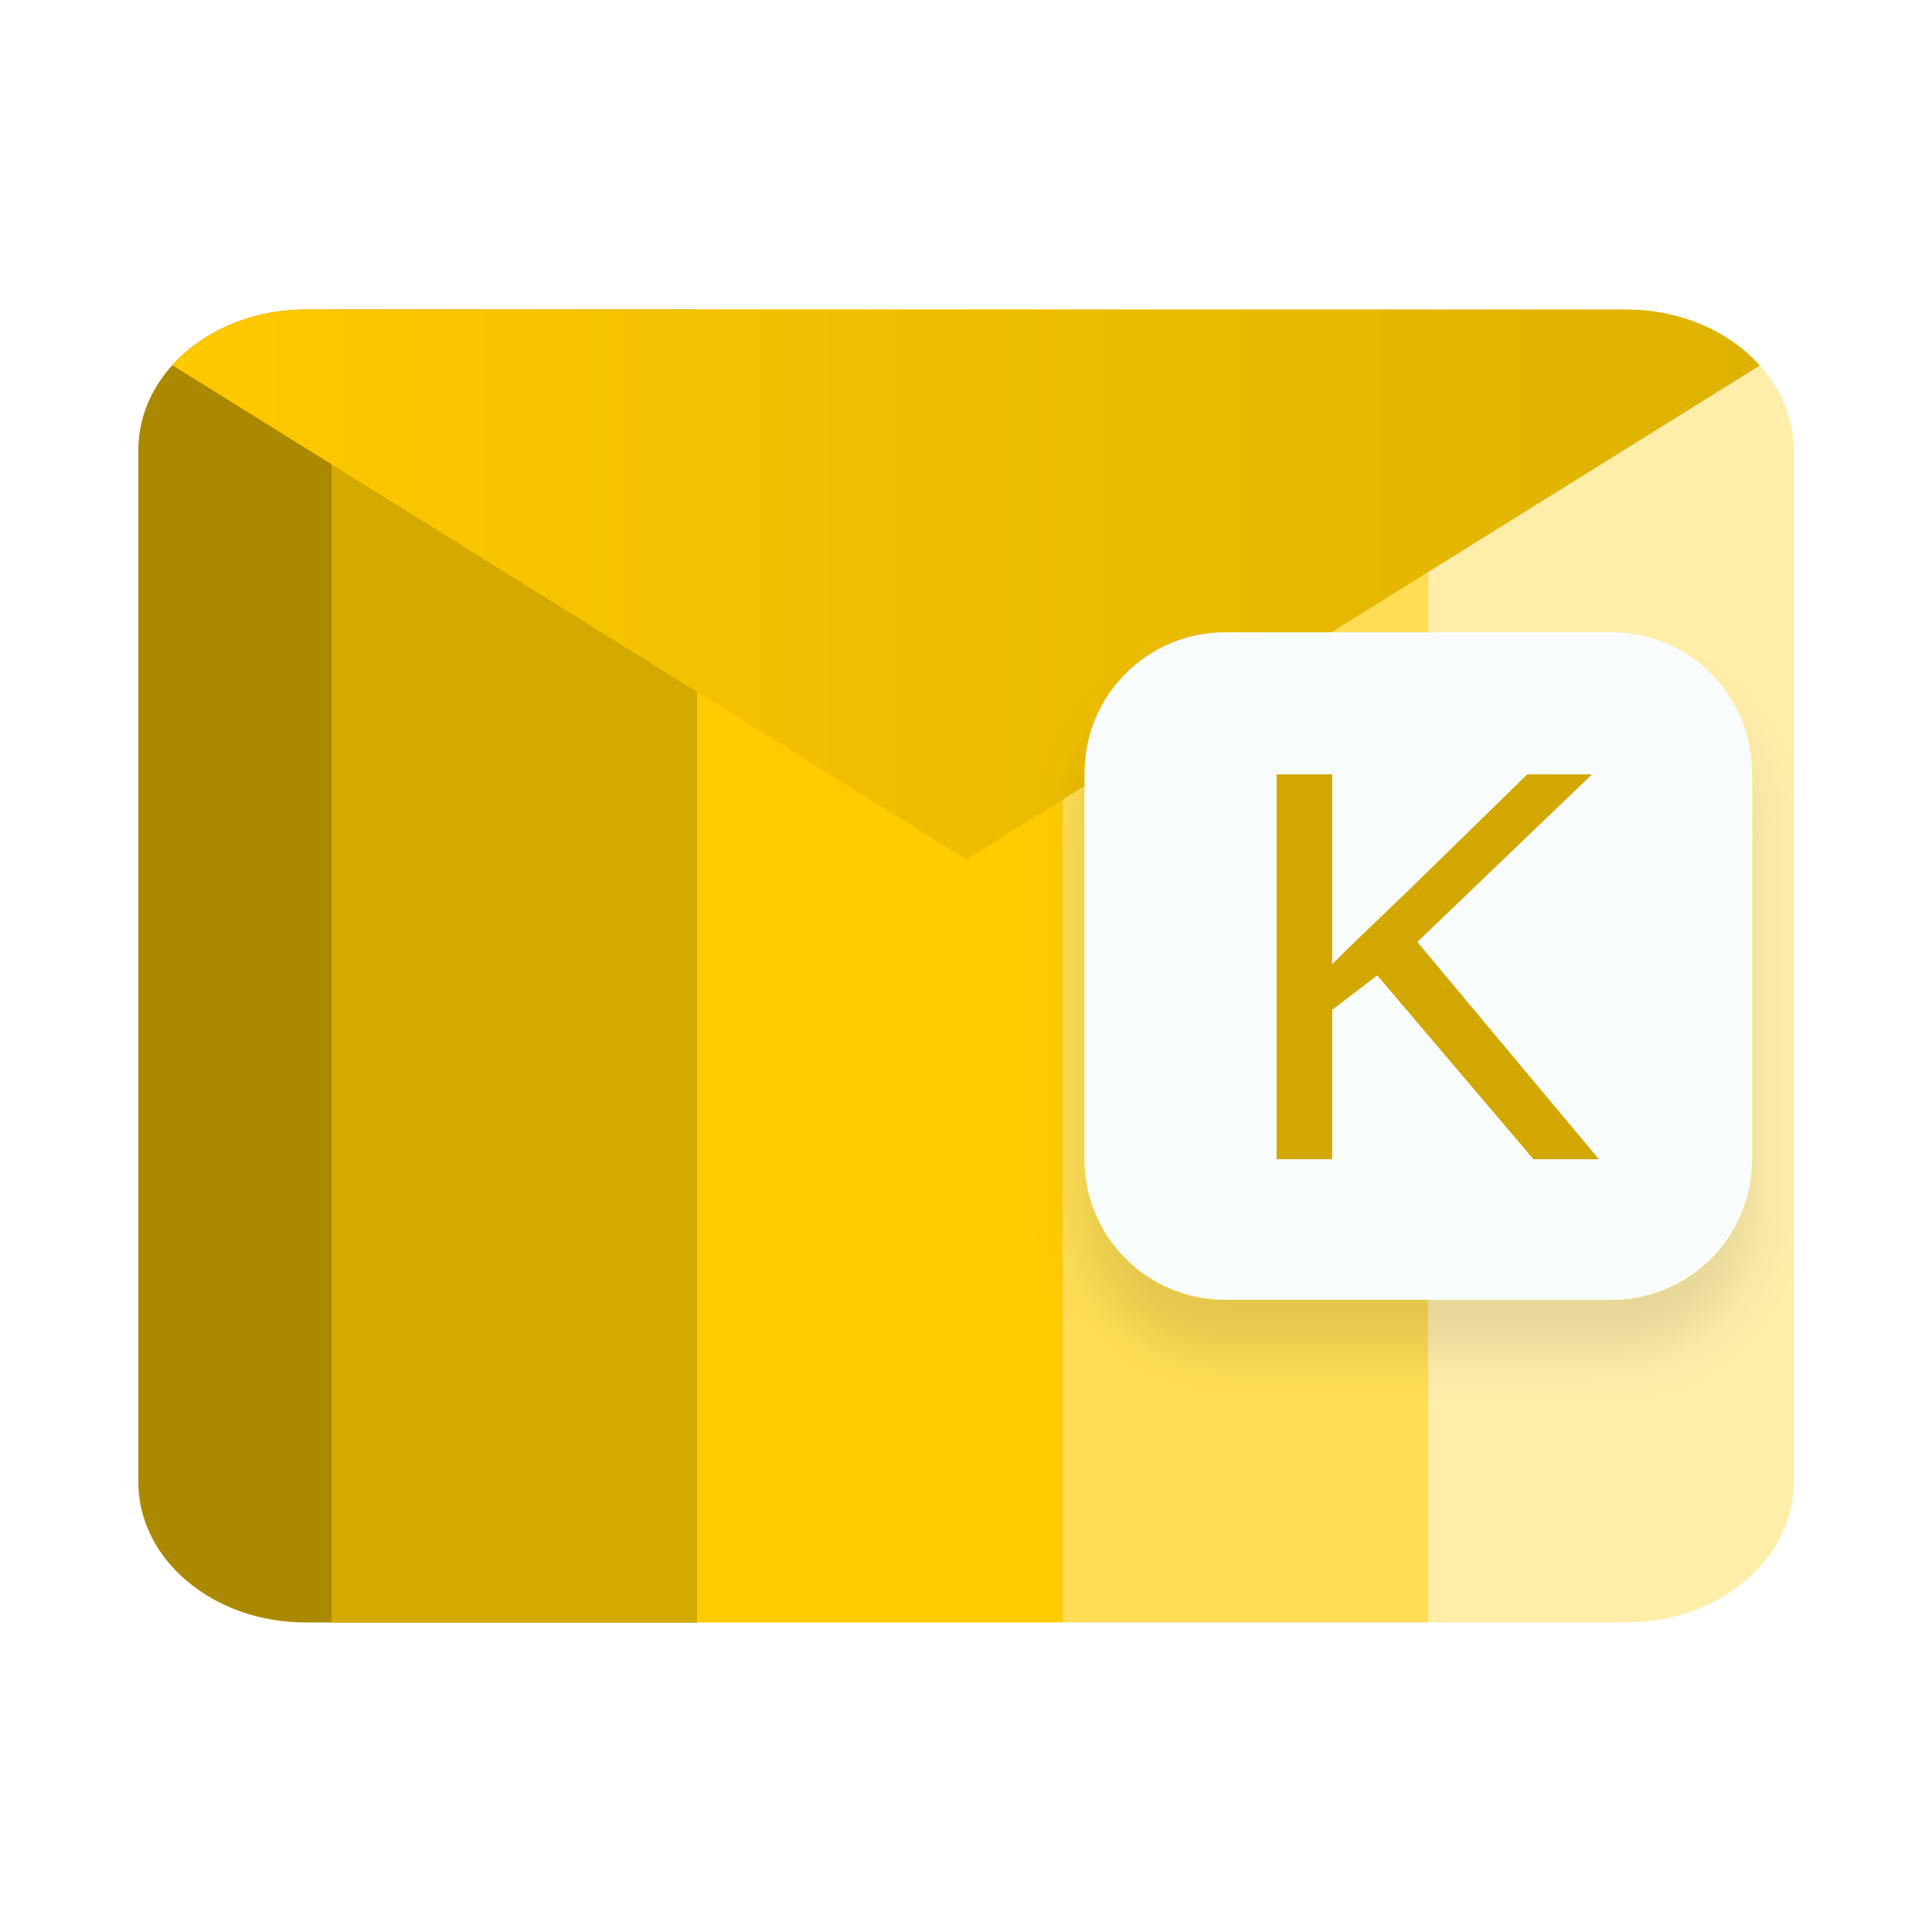
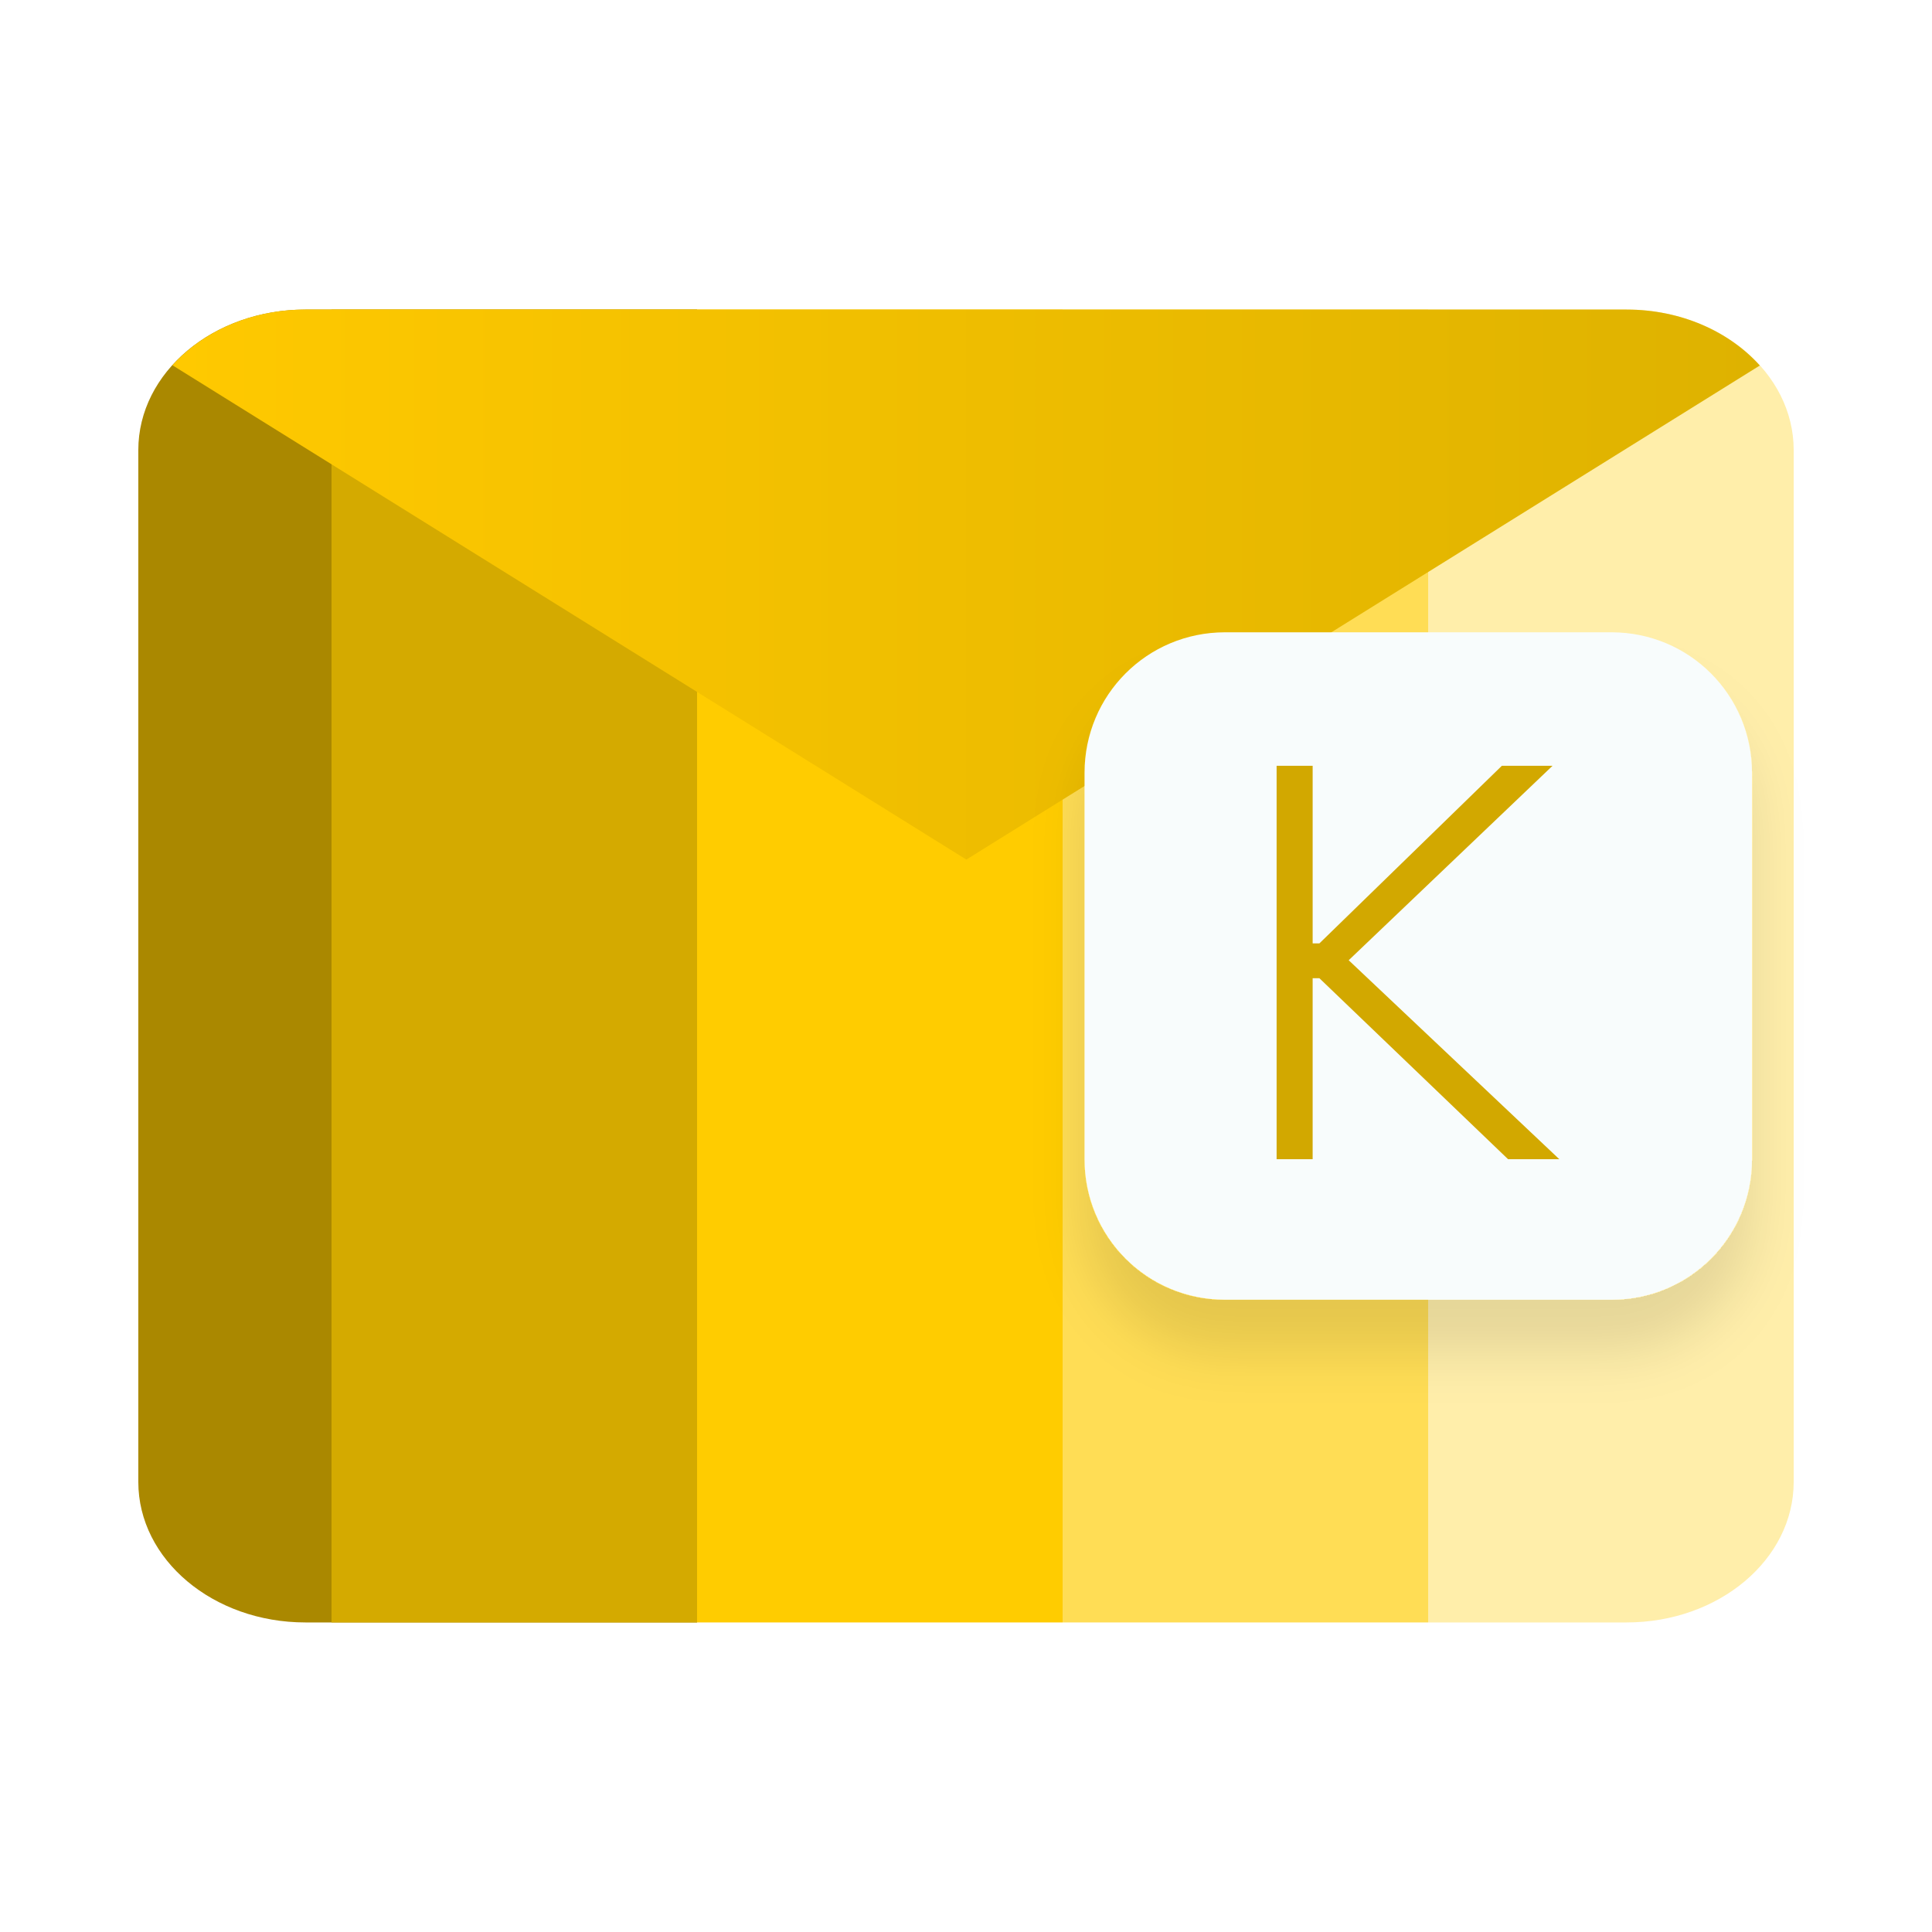
<svg xmlns="http://www.w3.org/2000/svg" xmlns:xlink="http://www.w3.org/1999/xlink" width="440" height="440" viewBox="0 0 440 440" fill="none" version="1.1" id="svg17">
  <rect width="440" height="440" fill="#ffffff" id="rect1" x="0" y="0" />
  <path d="m 370.443,70.5 c 21.018,0 38.057,14.327 38.057,32 v 235 c 0,17.673 -17.039,32 -38.057,32 h -45.192 v -299 z" fill="#71ccb9" id="path1" style="fill:#ffeeaa;stroke-width:1.091" />
  <rect x="70.5" y="-325.251" width="299" height="83.249" fill="#5eb5c7" id="rect2" transform="rotate(90)" style="fill:#ffdd55;stroke-width:1.091" />
  <rect x="70.5" y="-242.002" width="299" height="83.249" fill="#54a9ce" id="rect3" transform="rotate(90)" style="fill:#ffcc00;stroke-width:1.091" />
  <path d="m 158.752,70.5 v 299 H 69.557 c -21.018,0 -38.057,-14.327 -38.057,-32 v -235 c 0,-17.673 17.039,-32 38.057,-32 z" fill="#3786e3" id="path3" style="fill:#aa8800;stroke-width:1.091" />
  <rect x="70.5" y="-158.752" width="299" height="83.249" fill="#499cd5" id="rect4" transform="rotate(90)" style="fill:#d4aa00;stroke-width:1.091" />
  <path id="path4" style="display:inline;fill:url(#linearGradient22);stroke-width:1.091" d="m 69.557,70.5 c -12.375,0 -23.339,4.989 -30.289,12.682 L 220.077,195.764 400.786,83.244 C 393.839,75.517 382.852,70.5 370.443,70.5 Z" />
  <g filter="url(#filter0_d_3_63)" id="g5">
-     <rect x="247" y="144" width="152" height="152" rx="32" fill="#f8fcfc" id="rect5" />
-     <text xml:space="preserve" style="font-weight:800;font-size:131.356px;line-height:0;font-family:'JetBrains Mono';-inkscape-font-specification:'JetBrains Mono Ultra-Bold';text-align:start;writing-mode:lr-tb;direction:ltr;text-anchor:start;display:inline;fill:#54a9ce;fill-opacity:1;stroke:none;stroke-width:1.824;paint-order:stroke fill markers" x="258.928" y="282.532" id="text17" transform="scale(1.070196,0.9344081)">
-       <tspan id="tspan17" x="258.928" y="282.532" style="font-style:normal;font-variant:normal;font-weight:300;font-stretch:normal;font-family:'JetBrains Mono';-inkscape-font-specification:'JetBrains Mono Light';fill:#d2a800;fill-opacity:1;stroke:none;stroke-width:1.824">K</tspan>
-     </text>
+     <path id="rect5" style="fill:#f8fcfc" d="m 279,144 h 88 c 17.728,0 32,14.272 32,32 v 88 c 0,17.728 -14.272,32 -32,32 h -88 c -17.728,0 -32,-14.272 -32,-32 v -88 c 0,-17.728 14.272,-32 32,-32 z" />
+     <path d="m 290.451,264.263 v -89.689 h 8.2 v 40.488 h 1.538 l 41.513,-40.488 h 11.531 l -46.382,44.332 47.919,45.357 h -11.66 l -42.923,-41.257 h -1.538 v 41.257 z" id="text1" style="font-weight:300;font-size:128.127px;line-height:0;font-family:'Space Grotesk';-inkscape-font-specification:'Space Grotesk Light';fill:#d2a800;stroke-width:1.78;paint-order:stroke fill markers" transform="scale(1.000995,0.9990055)" aria-label="K" />
  </g>
  <defs id="defs17">
    <linearGradient id="linearGradient21">
      <stop style="stop-color:#ffc900;stop-opacity:1;" offset="0" id="stop21" />
      <stop style="stop-color:#deb200;stop-opacity:1;" offset="1" id="stop22" />
    </linearGradient>
    <filter id="filter0_d_3_63" x="235" y="144" width="176" height="176" filterUnits="userSpaceOnUse" color-interpolation-filters="sRGB">
      <feFlood flood-opacity="0" result="BackgroundImageFix" id="feFlood8" />
      <feColorMatrix in="SourceAlpha" type="matrix" values="0 0 0 0 0 0 0 0 0 0 0 0 0 0 0 0 0 0 127 0" result="hardAlpha" id="feColorMatrix8" />
      <feOffset dy="12" id="feOffset8" />
      <feGaussianBlur stdDeviation="6" id="feGaussianBlur8" />
      <feComposite in2="hardAlpha" operator="out" id="feComposite8" />
      <feColorMatrix type="matrix" values="0 0 0 0 0 0 0 0 0 0 0 0 0 0 0 0 0 0 0.1 0" id="feColorMatrix9" />
      <feBlend mode="normal" in2="BackgroundImageFix" result="effect1_dropShadow_3_63" id="feBlend9" />
      <feBlend mode="normal" in="SourceGraphic" in2="effect1_dropShadow_3_63" result="shape" id="feBlend10" />
    </filter>
    <linearGradient xlink:href="#linearGradient21" id="linearGradient22" x1="39.267" y1="133.132" x2="400.786" y2="133.132" gradientUnits="userSpaceOnUse" />
  </defs>
</svg>
